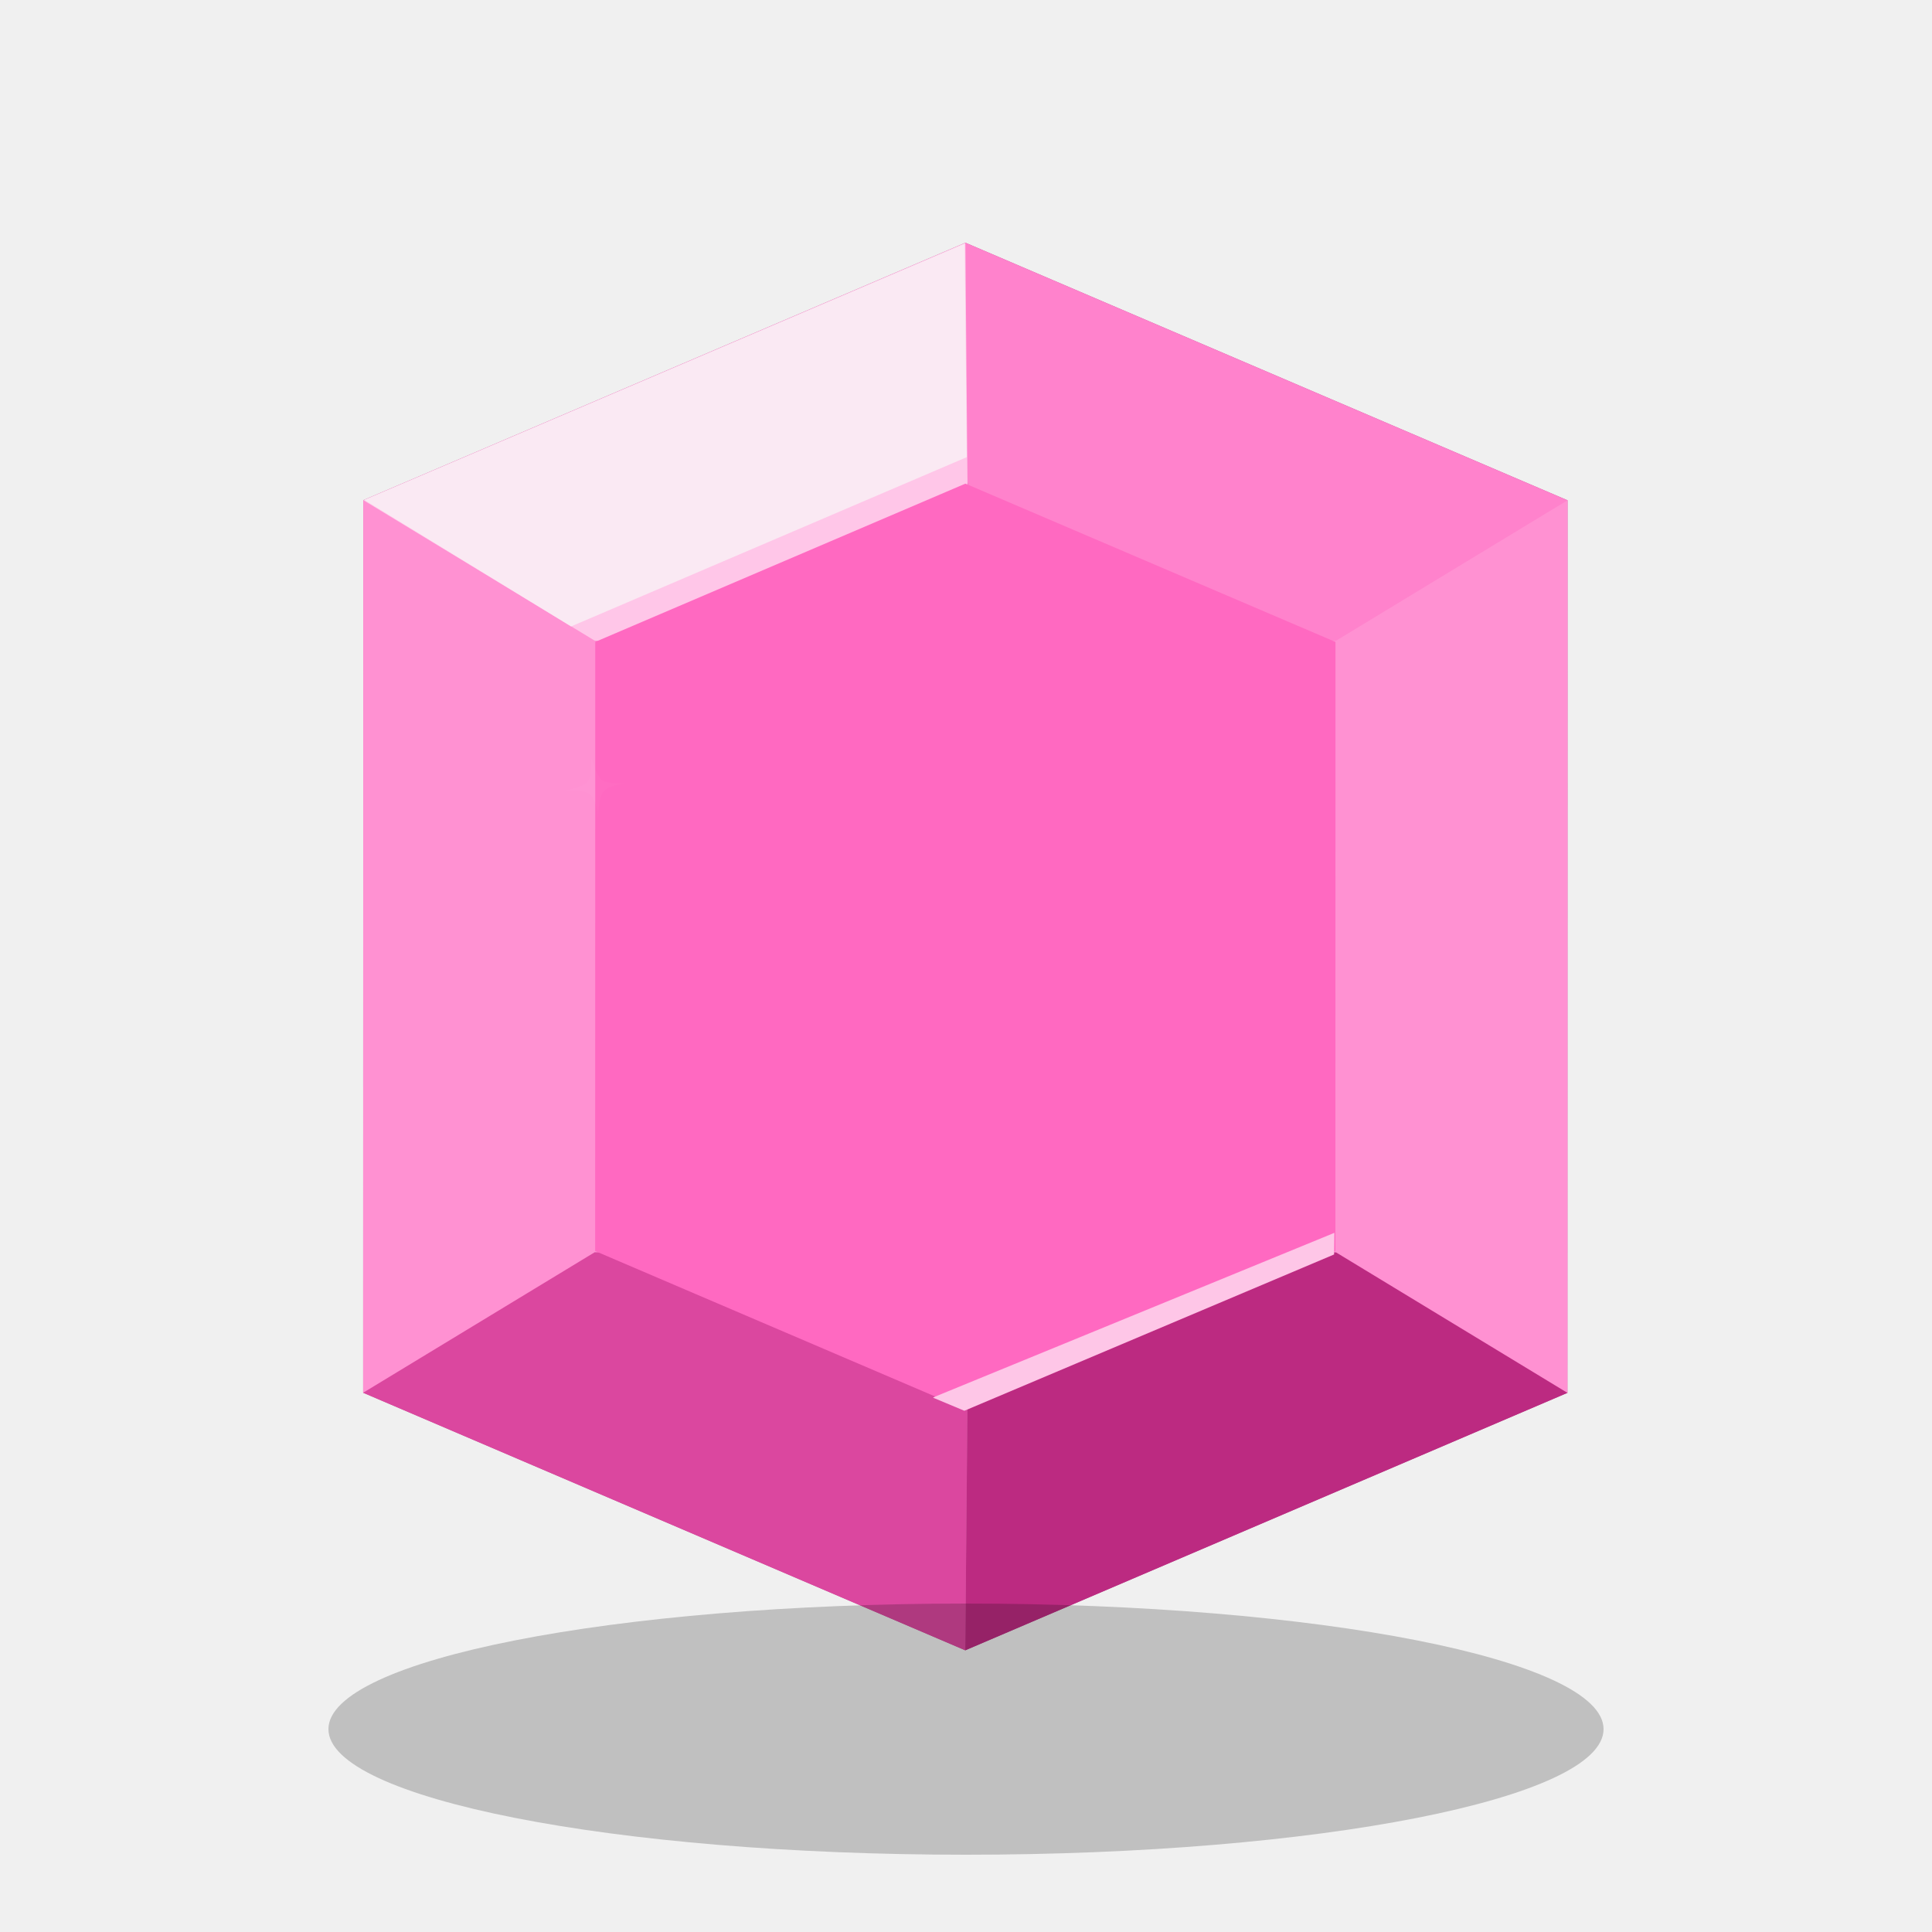
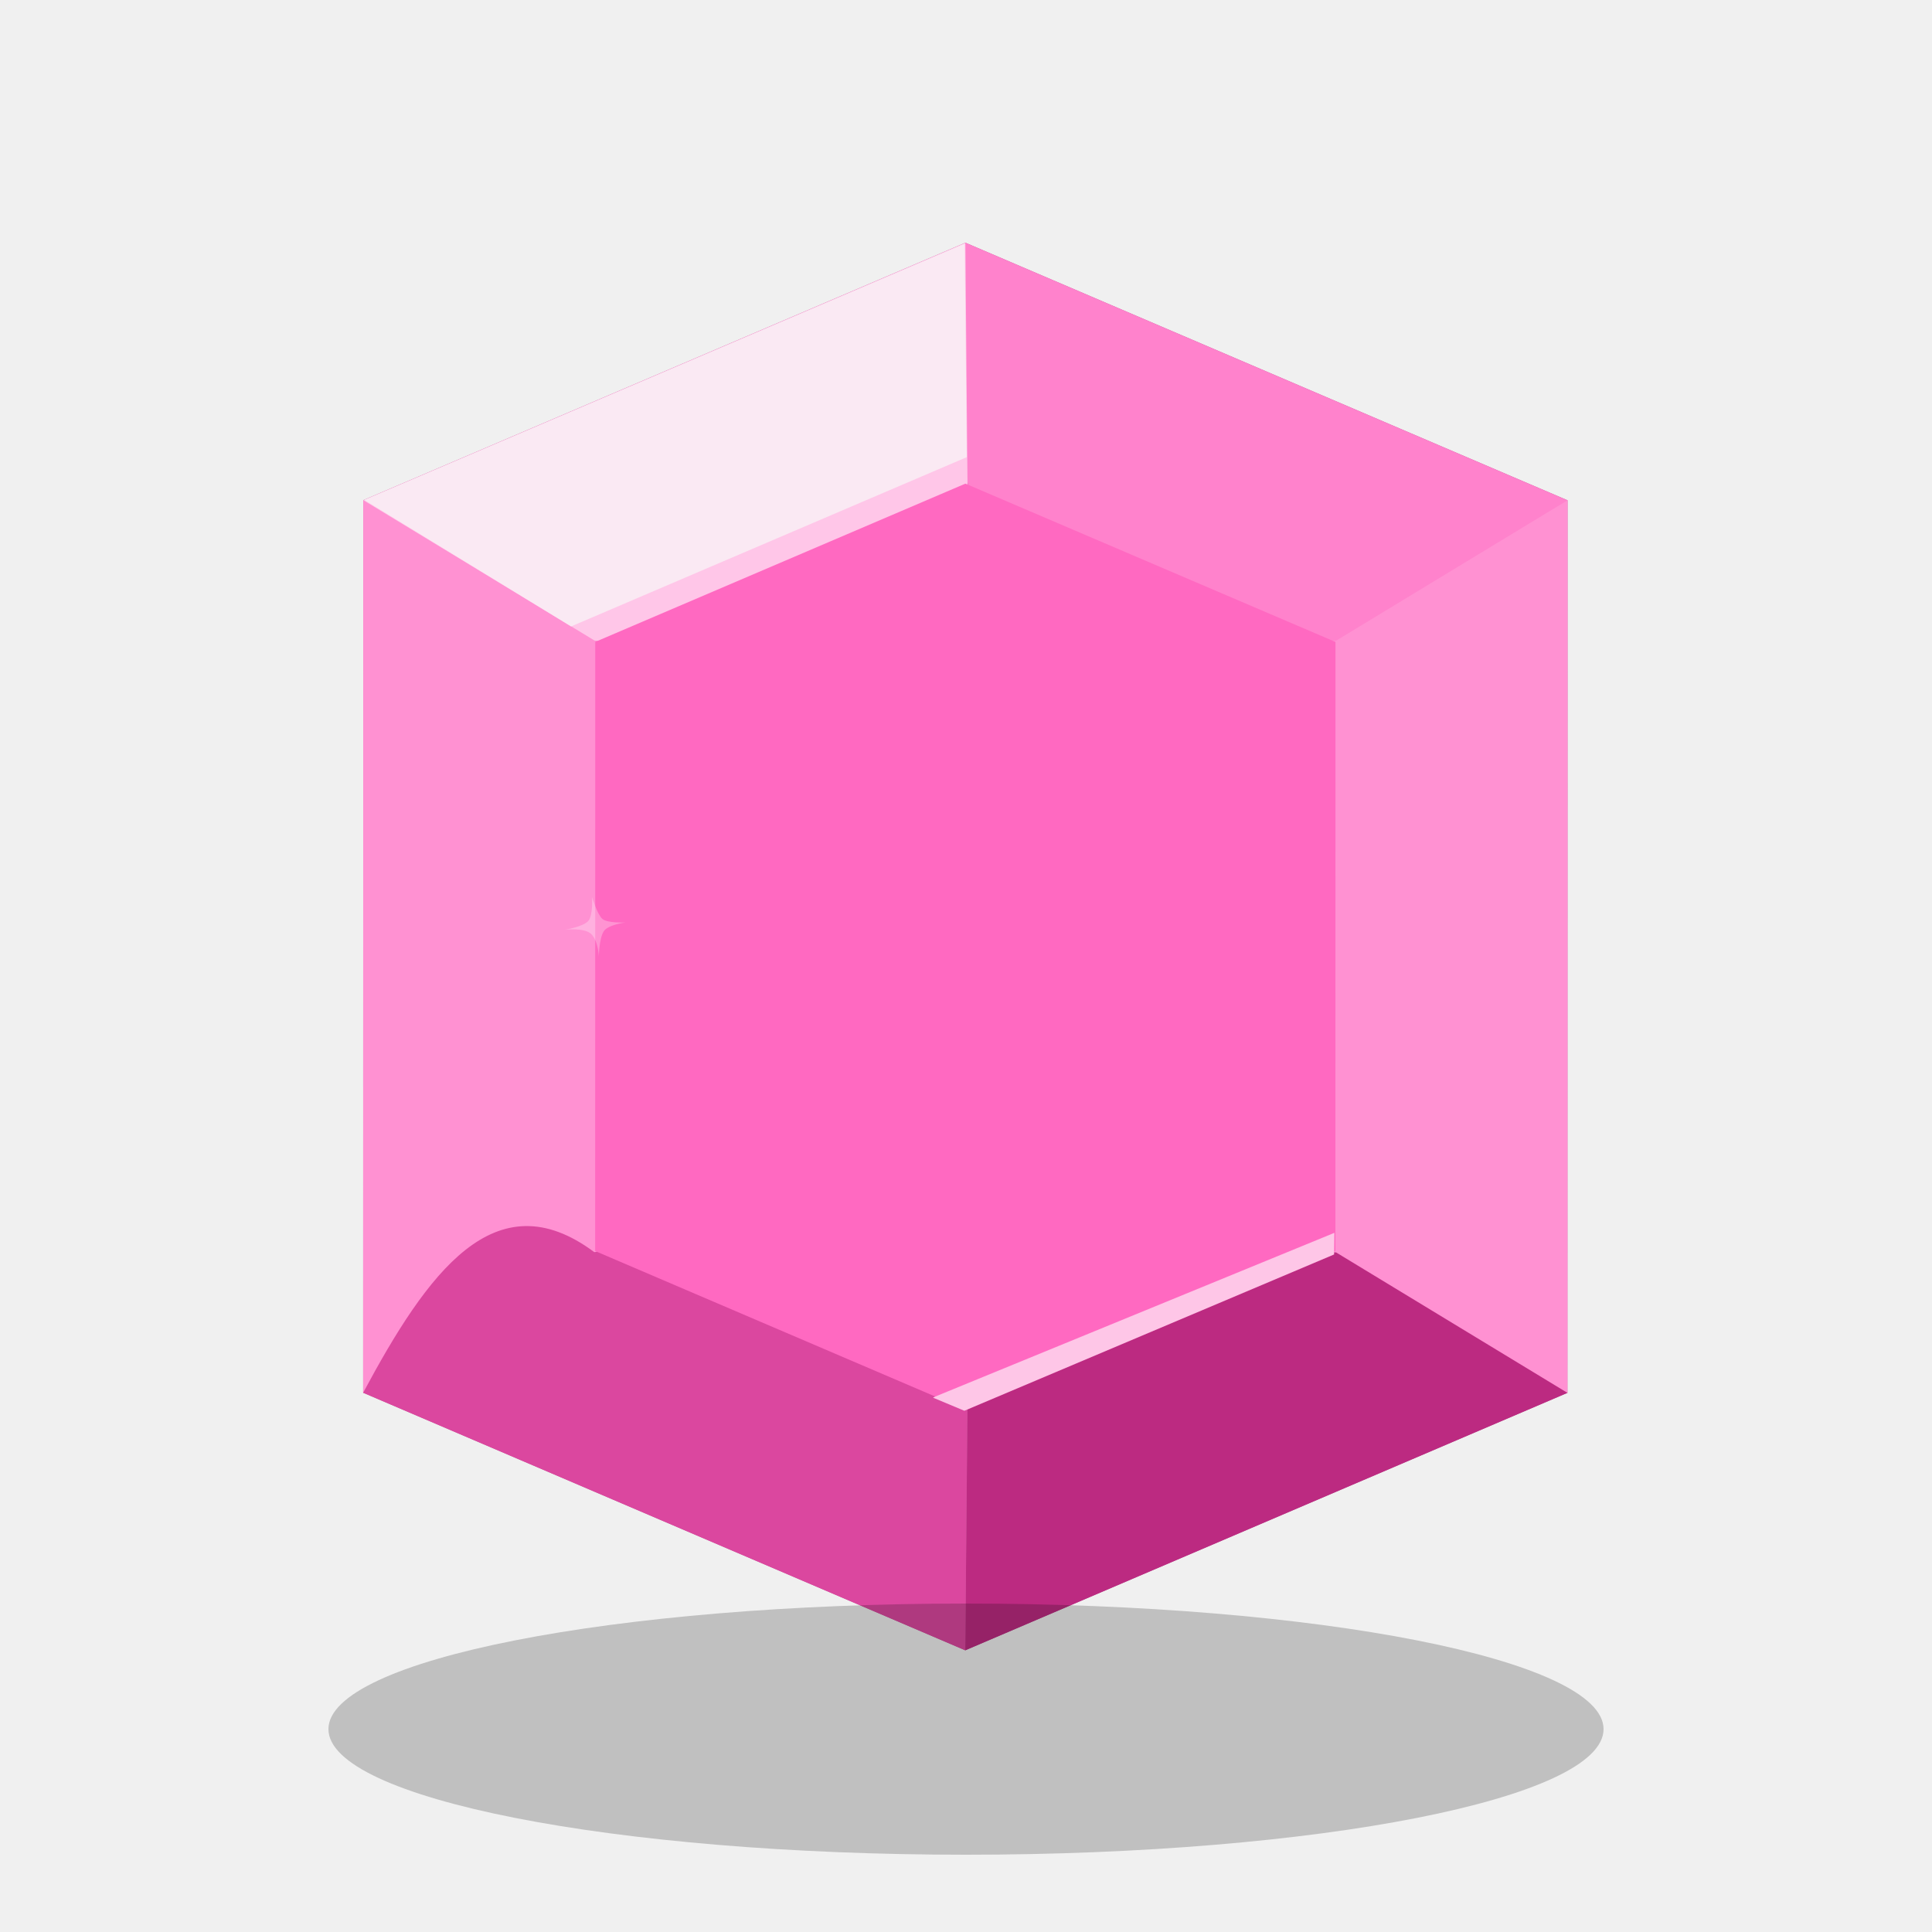
- <svg xmlns="http://www.w3.org/2000/svg" width="100" height="100" viewBox="0 0 100 100" fill="none">
-   <path d="M81.13 72.094L81.135 25.895L49.97 12.563L18.802 25.889L18.797 72.088L49.962 85.42L81.13 72.094Z" fill="#BE4F91" />
-   <path d="M49.968 12.562C47.236 17.726 45.656 22.465 50.082 24.989C50.719 33.64 56.092 37.384 69.156 33.161C74.663 36.378 78.192 32.228 81.134 25.894L49.968 12.562Z" fill="#FF82CC" />
-   <path d="M49.962 85.419L50.078 72.993C50.717 64.343 56.09 60.599 69.153 64.824C74.356 60.928 78.029 65.018 81.13 72.094L49.962 85.419Z" fill="#BC2A81" />
-   <path d="M69.156 33.161C51.236 33.16 51.232 64.822 69.153 64.823L81.129 72.093L81.135 25.894L69.156 33.161Z" fill="#FF91D2" />
-   <path d="M49.969 12.562L50.083 25.67C49.444 34.32 43.841 37.383 30.778 33.158C26.219 35.665 22.488 30.965 18.801 25.888L49.969 12.562Z" fill="#FFC6E8" />
-   <path d="M49.963 85.42L50.079 71.972C49.441 63.322 43.839 60.599 30.775 64.821C25.619 60.961 22.098 65.928 18.797 72.088L49.963 85.42Z" fill="#DB479F" />
-   <path d="M30.779 33.158C48.699 33.16 48.695 64.822 30.775 64.82L18.797 72.088L18.803 25.889L30.779 33.158Z" fill="#FF91D2" />
-   <path d="M69.12 64.758L69.124 33.227L49.968 25.033L30.81 33.224L30.806 64.754L49.962 72.949L69.12 64.758Z" fill="#FF69C1" />
-   <path d="M69.066 63.812L48.31 72.326L48.31 72.35L49.915 73.021L69.052 64.931L69.066 63.812Z" fill="#FEC6E7" />
-   <path d="M49.934 12.612L18.855 25.881L29.56 32.424L50.042 23.661L49.934 12.612Z" fill="#FAE9F3" />
-   <g opacity="0.021">
-     <path d="M29.2 40.923C29.2 40.923 30.105 40.782 30.399 40.482C30.665 40.21 30.605 39.23 30.605 39.23C30.605 39.23 30.873 40.127 31.137 40.362C31.395 40.592 32.334 40.547 32.334 40.547C32.334 40.547 31.416 40.665 31.206 41.011C30.97 41.397 30.956 42.301 30.956 42.301C30.956 42.301 30.93 41.508 30.56 41.144C30.219 40.808 29.2 40.923 29.2 40.923Z" fill="white" />
+ <svg xmlns="http://www.w3.org/2000/svg" id="e4smxpn8bxz31" viewBox="0 0 100 100" shape-rendering="geometricPrecision" text-rendering="geometricPrecision">
+   <g id="e4smxpn8bxz32">
+     <path id="e4smxpn8bxz33" d="M81.13,72.094L81.135,25.895L49.97,12.563L18.802,25.889L18.797,72.088L49.962,85.42L81.13,72.094Z" fill="rgb(190,79,145)" stroke="none" stroke-width="1" />
+     <path id="e4smxpn8bxz34" d="M49.968,12.562C47.236,17.726,45.656,22.465,50.082,24.989C50.719,33.64,56.092,37.384,69.156,33.161C74.663,36.378,78.192,32.228,81.134,25.894L49.968,12.562Z" fill="rgb(255,130,204)" stroke="none" stroke-width="1" />
+     <path id="e4smxpn8bxz35" d="M49.962,85.419L50.078,72.993C50.717,64.343,56.09,60.599,69.153,64.824C74.356,60.928,78.029,65.018,81.13,72.094L49.962,85.419Z" fill="rgb(188,42,129)" stroke="none" stroke-width="1" />
+     <path id="e4smxpn8bxz36" d="M69.156,33.161C51.236,33.16,51.232,64.822,69.153,64.823L81.129,72.093L81.135,25.894L69.156,33.161Z" fill="rgb(255,145,210)" stroke="none" stroke-width="1" />
+     <path id="e4smxpn8bxz37" d="M49.969,12.562L50.083,25.67C49.444,34.32,43.841,37.383,30.778,33.158C26.219,35.665,22.488,30.965,18.801,25.888L49.969,12.562Z" fill="rgb(255,198,232)" stroke="none" stroke-width="1" />
+     <path id="e4smxpn8bxz38" d="M30.779,33.158C48.699,33.16,48.695,64.822,30.775,64.82L18.797,72.088L18.803,25.889L30.779,33.158Z" fill="rgb(255,145,210)" stroke="none" stroke-width="1" />
+     <path id="e4smxpn8bxz39" d="M49.963,85.42L50.079,71.972C49.441,63.322,43.839,60.599,30.775,64.821C25.619,60.961,22.098,65.928,18.797,72.088L49.963,85.42Z" fill="rgb(219,71,159)" stroke="none" stroke-width="1" />
+     <path id="e4smxpn8bxz310" d="M69.12,64.758L69.124,33.227L49.968,25.033L30.81,33.224L30.806,64.754L49.962,72.949L69.12,64.758Z" fill="rgb(255,105,193)" stroke="none" stroke-width="1" />
+     <path id="e4smxpn8bxz311" d="M69.066,63.812L48.31,72.326L48.31,72.35L49.915,73.021L69.052,64.931L69.066,63.812Z" fill="rgb(254,198,231)" stroke="none" stroke-width="1" />
+     <path id="e4smxpn8bxz312" d="M49.934,12.612L18.855,25.881L29.56,32.424L50.042,23.661L49.934,12.612Z" fill="rgb(250,233,243)" stroke="none" stroke-width="1" />
  </g>
-   <ellipse cx="50" cy="89.5" rx="33" ry="6.5" fill="black" fill-opacity="0.2" />
+   <g id="e4smxpn8bxz313" transform="matrix(1 0 0 1 0.03920049 7.199036)" opacity="0.28">
+     <path id="e4smxpn8bxz314" d="M29.2,40.923C29.2,40.923,30.105,40.782,30.399,40.482C30.665,40.21,30.605,39.23,30.605,39.23C30.605,39.23,30.873,40.127,31.137,40.362C31.395,40.592,32.334,40.547,32.334,40.547C32.334,40.547,31.416,40.665,31.206,41.011C30.97,41.397,30.956,42.301,30.956,42.301C30.956,42.301,30.93,41.508,30.56,41.144C30.219,40.808,29.2,40.923,29.2,40.923Z" fill="rgb(255,255,255)" stroke="none" stroke-width="1" />
+   </g>
+   <ellipse id="e4smxpn8bxz315" rx="33" ry="6.5" transform="matrix(1 0 0 1 50 89.5)" fill="rgb(0,0,0)" fill-opacity="0.2" stroke="none" stroke-width="1" />
</svg>
